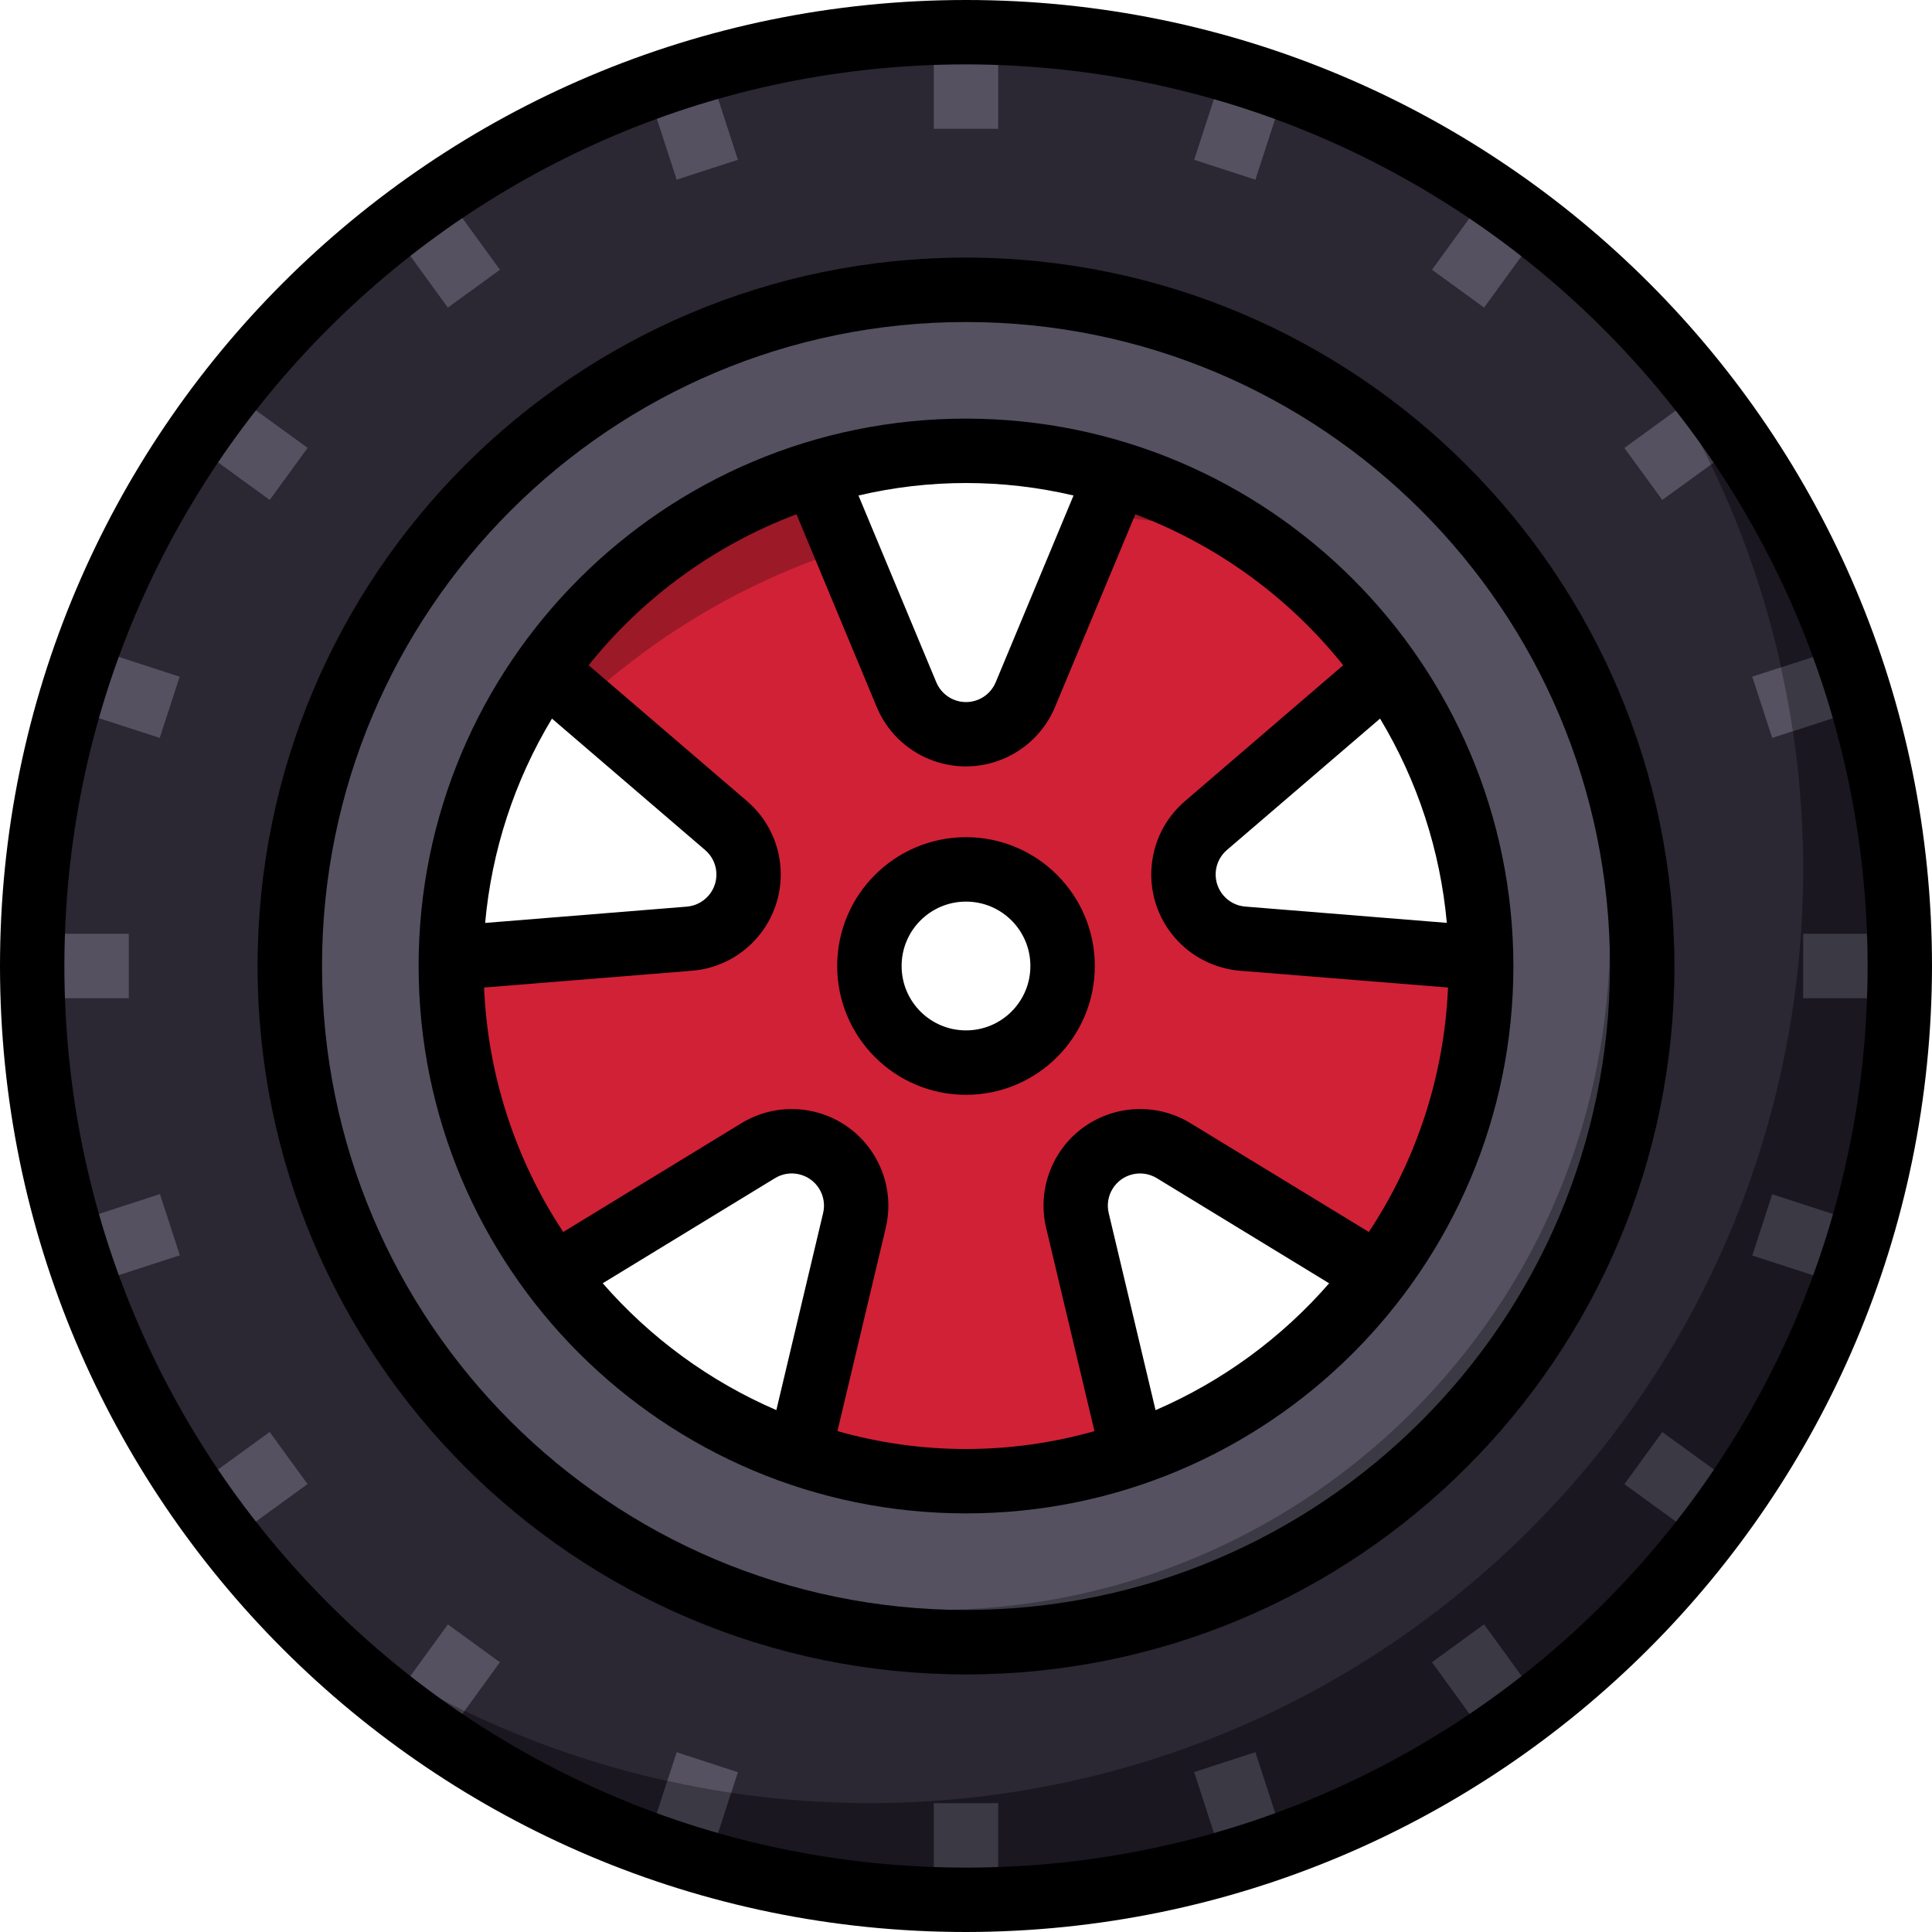
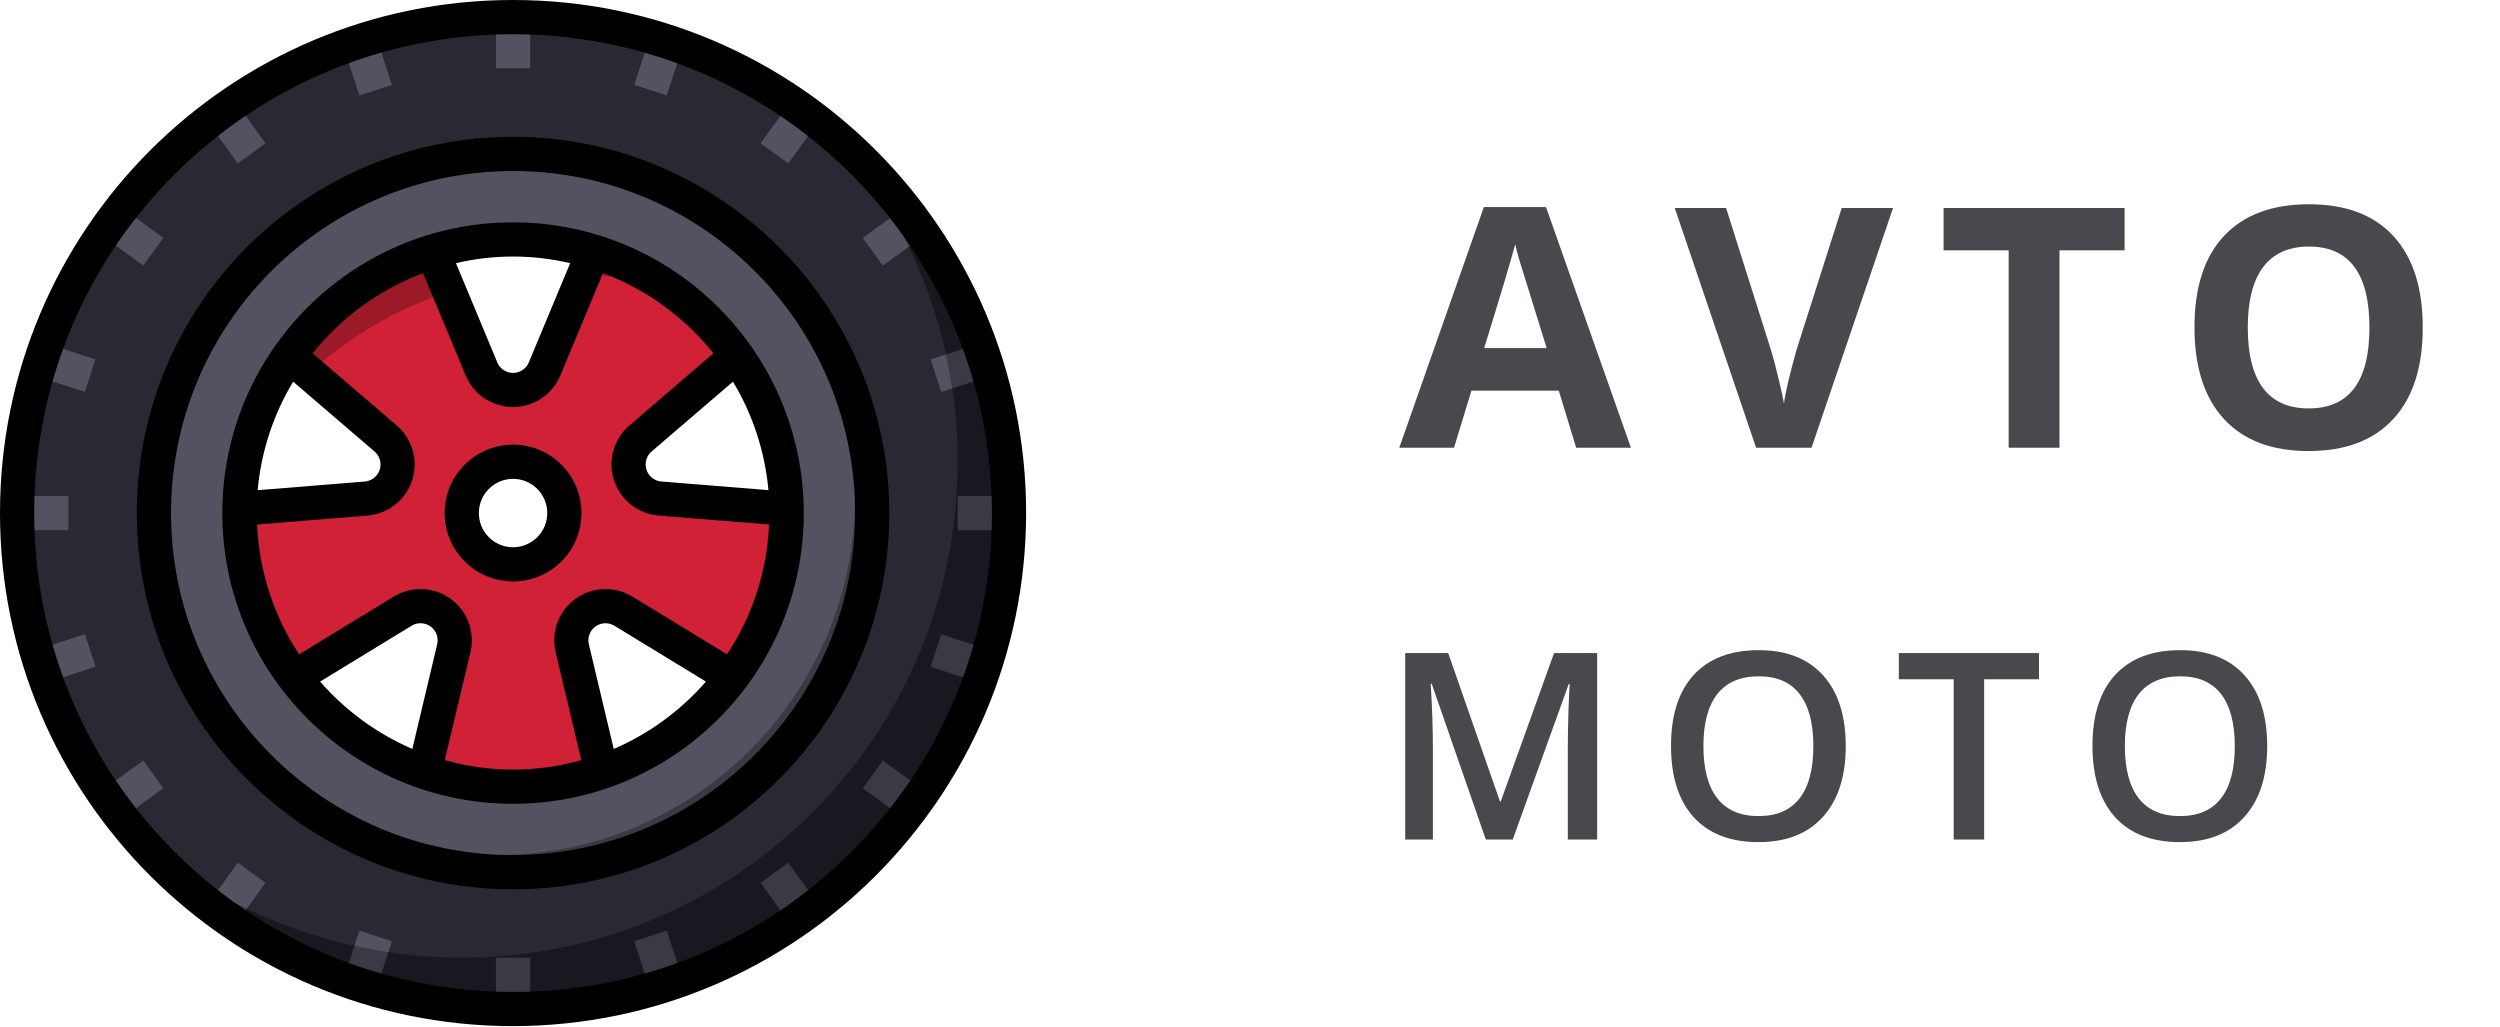
- <svg xmlns="http://www.w3.org/2000/svg" width="55" height="55" viewBox="0 0 55 55" fill="none">
+ <svg xmlns="http://www.w3.org/2000/svg" width="134" height="55" viewBox="0 0 134 55" fill="none">
+   <path d="M84.483 24L83.552 20.941H78.867L77.936 24H75L79.535 11.098H82.866L87.419 24H84.483ZM82.901 18.656C82.04 15.885 81.554 14.317 81.442 13.954C81.337 13.591 81.261 13.304 81.214 13.093C81.02 13.843 80.467 15.697 79.553 18.656H82.901ZM98.715 11.15H101.466L97.098 24H94.127L89.768 11.15H92.519L94.936 18.797C95.07 19.248 95.208 19.775 95.349 20.379C95.495 20.977 95.586 21.393 95.621 21.627C95.686 21.088 95.905 20.145 96.28 18.797L98.715 11.15ZM110.389 24H107.664V13.418H104.175V11.15H113.878V13.418H110.389V24ZM129.859 17.558C129.859 19.685 129.332 21.319 128.277 22.462C127.222 23.605 125.71 24.176 123.742 24.176C121.773 24.176 120.261 23.605 119.207 22.462C118.152 21.319 117.624 19.679 117.624 17.54C117.624 15.401 118.152 13.77 119.207 12.645C120.267 11.514 121.785 10.948 123.759 10.948C125.734 10.948 127.243 11.517 128.286 12.653C129.334 13.79 129.859 15.425 129.859 17.558ZM120.481 17.558C120.481 18.993 120.753 20.074 121.298 20.801C121.843 21.527 122.658 21.891 123.742 21.891C125.916 21.891 127.002 20.446 127.002 17.558C127.002 14.663 125.921 13.216 123.759 13.216C122.675 13.216 121.858 13.582 121.307 14.315C120.756 15.041 120.481 16.122 120.481 17.558Z" fill="#48494D" />
+   <path d="M79.64 45L76.741 36.653H76.686C76.764 37.893 76.803 39.055 76.803 40.14V45H75.319V35.006H77.623L80.398 42.956H80.439L83.297 35.006H85.607V45H84.035V40.058C84.035 39.561 84.046 38.914 84.069 38.116C84.097 37.319 84.12 36.836 84.138 36.667H84.083L81.082 45H79.64ZM98.932 39.989C98.932 41.616 98.524 42.881 97.709 43.783C96.897 44.685 95.747 45.137 94.257 45.137C92.748 45.137 91.588 44.69 90.777 43.797C89.97 42.899 89.567 41.625 89.567 39.976C89.567 38.326 89.973 37.059 90.784 36.175C91.6 35.291 92.762 34.849 94.27 34.849C95.756 34.849 96.904 35.297 97.716 36.195C98.527 37.093 98.932 38.358 98.932 39.989ZM91.303 39.989C91.303 41.22 91.552 42.154 92.049 42.792C92.545 43.425 93.281 43.742 94.257 43.742C95.227 43.742 95.959 43.428 96.451 42.799C96.948 42.17 97.196 41.233 97.196 39.989C97.196 38.763 96.95 37.834 96.458 37.2C95.97 36.567 95.241 36.25 94.27 36.25C93.29 36.25 92.55 36.567 92.049 37.2C91.552 37.834 91.303 38.763 91.303 39.989ZM106.351 45H104.717V36.407H101.778V35.006H109.29V36.407H106.351V45ZM121.522 39.989C121.522 41.616 121.114 42.881 120.298 43.783C119.487 44.685 118.336 45.137 116.846 45.137C115.337 45.137 114.177 44.69 113.366 43.797C112.56 42.899 112.156 41.625 112.156 39.976C112.156 38.326 112.562 37.059 113.373 36.175C114.189 35.291 115.351 34.849 116.859 34.849C118.345 34.849 119.494 35.297 120.305 36.195C121.116 37.093 121.522 38.358 121.522 39.989ZM113.893 39.989C113.893 41.22 114.141 42.154 114.638 42.792C115.134 43.425 115.87 43.742 116.846 43.742C117.816 43.742 118.548 43.428 119.04 42.799C119.537 42.17 119.785 41.233 119.785 39.989C119.785 38.763 119.539 37.834 119.047 37.2C118.559 36.567 117.83 36.25 116.859 36.25C115.88 36.25 115.139 36.567 114.638 37.2C114.141 37.834 113.893 38.763 113.893 39.989Z" fill="#48494D" />
  <path d="M42.155 27.269L35.371 26.719C34.362 26.637 33.609 25.754 33.691 24.744C33.73 24.262 33.958 23.815 34.325 23.5L39.49 19.069C37.619 16.407 34.918 14.441 31.811 13.478L29.19 19.766C28.8 20.701 27.727 21.142 26.792 20.753C26.346 20.566 25.991 20.212 25.806 19.766L23.192 13.483C20.084 14.447 17.384 16.413 15.513 19.075L20.677 23.505C21.446 24.164 21.535 25.321 20.876 26.09C20.561 26.458 20.113 26.685 19.631 26.725L12.848 27.275C12.848 27.352 12.836 27.428 12.836 27.506C12.834 30.682 13.871 33.772 15.788 36.306L21.591 32.765C22.456 32.238 23.584 32.511 24.111 33.376C24.363 33.789 24.441 34.285 24.329 34.755L22.754 41.374C25.83 42.442 29.176 42.442 32.251 41.374L30.676 34.755C30.441 33.771 31.049 32.782 32.035 32.547C32.505 32.435 33.001 32.513 33.414 32.765L39.215 36.3C41.132 33.766 42.168 30.676 42.166 27.5C42.167 27.422 42.157 27.347 42.155 27.269ZM27.5 30.25C25.981 30.25 24.75 29.019 24.75 27.5C24.75 25.981 25.981 24.75 27.5 24.75C29.019 24.75 30.25 25.981 30.25 27.5C30.25 29.019 29.019 30.25 27.5 30.25Z" fill="#D12136" />
  <path d="M27.5 0.917C12.819 0.917 0.917 12.819 0.917 27.5C0.917 42.181 12.819 54.083 27.5 54.083C42.181 54.083 54.083 42.181 54.083 27.5C54.083 12.819 42.181 0.917 27.5 0.917ZM27.5 42.167C19.399 42.167 12.833 35.601 12.833 27.5C12.833 19.399 19.399 12.833 27.5 12.833C35.601 12.833 42.167 19.399 42.167 27.5C42.167 35.601 35.601 42.167 27.5 42.167Z" fill="#2B2733" />
  <path d="M44.867 7.383C54.462 18.49 53.237 35.272 42.13 44.867C32.151 53.487 17.362 53.487 7.383 44.867C16.973 55.979 33.755 57.213 44.867 47.622C55.979 38.031 57.213 21.249 47.622 10.137C46.772 9.153 45.852 8.232 44.867 7.383Z" fill="#1A1721" />
  <path d="M19.263 5.115L21.007 4.549L20.157 1.933L18.414 2.5L19.263 5.115Z" fill="#555160" />
  <path d="M34.844 53.063L36.588 52.496L35.739 49.88L33.995 50.447L34.844 53.063Z" fill="#3B3944" />
  <path d="M28.417 0.917H26.583V3.667H28.417V0.917Z" fill="#555160" />
  <path d="M28.417 51.333H26.583V54.083H28.417V51.333Z" fill="#3B3944" />
  <path d="M12.75 8.757L14.233 7.68L12.616 5.455L11.133 6.533L12.75 8.757Z" fill="#555160" />
  <path d="M42.382 49.544L43.865 48.467L42.248 46.242L40.765 47.32L42.382 49.544Z" fill="#3B3944" />
  <path d="M7.679 14.233L8.757 12.75L6.532 11.134L5.455 12.617L7.679 14.233Z" fill="#555160" />
  <path d="M48.468 43.867L49.546 42.384L47.322 40.767L46.244 42.25L48.468 43.867Z" fill="#3B3944" />
  <path d="M4.548 21.007L5.115 19.264L2.499 18.414L1.933 20.158L4.548 21.007Z" fill="#555160" />
  <path d="M52.5 36.592L53.066 34.848L50.451 33.998L49.884 35.742L52.5 36.592Z" fill="#3B3944" />
  <path d="M3.667 26.583H0.917V28.417H3.667V26.583Z" fill="#555160" />
  <path d="M54.083 26.583H51.333V28.417H54.083V26.583Z" fill="#3B3944" />
  <path d="M2.505 36.586L5.12 35.736L4.553 33.993L1.938 34.843L2.505 36.586Z" fill="#555160" />
  <path d="M6.53 43.865L8.755 42.248L7.677 40.765L5.452 42.382L6.53 43.865Z" fill="#555160" />
  <path d="M42.249 8.757L43.866 6.532L42.382 5.455L40.766 7.679L42.249 8.757Z" fill="#555160" />
  <path d="M35.739 5.116L36.589 2.501L34.846 1.934L33.996 4.549L35.739 5.116Z" fill="#555160" />
  <path d="M53.066 20.157L52.498 18.416L50.702 19C50.835 19.599 50.95 20.204 51.042 20.818L53.066 20.157Z" fill="#3B3944" />
  <path d="M49.545 12.616L48.468 11.133L47.843 11.591C48.148 12.126 48.442 12.668 48.711 13.227L49.545 12.616Z" fill="#3B3944" />
  <path d="M11.133 48.468L12.616 49.545L13.223 48.711C12.665 48.442 12.123 48.148 11.588 47.843L11.133 48.468Z" fill="#3B3944" />
  <path d="M18.413 52.498L20.155 53.066L20.812 51.042C20.199 50.95 19.594 50.835 18.994 50.702L18.413 52.498Z" fill="#3B3944" />
  <path d="M50.451 21.007L51.042 20.815C50.95 20.201 50.835 19.596 50.702 18.997L49.883 19.263L50.451 21.007Z" fill="#555160" />
  <path d="M47.321 14.233L48.711 13.225C48.442 12.666 48.148 12.125 47.843 11.589L46.243 12.752L47.321 14.233Z" fill="#555160" />
  <path d="M12.75 46.243L11.588 47.843C12.122 48.148 12.665 48.442 13.223 48.711L14.231 47.321L12.75 46.243Z" fill="#555160" />
  <path d="M19.263 49.883L18.997 50.702C19.596 50.835 20.201 50.95 20.815 51.042L21.007 50.451L19.263 49.883Z" fill="#555160" />
  <path d="M27.5 8.25C16.869 8.25 8.25 16.869 8.25 27.5C8.25 38.132 16.869 46.75 27.5 46.75C38.132 46.75 46.75 38.132 46.75 27.5C46.75 16.869 38.132 8.25 27.5 8.25ZM27.5 42.167C19.399 42.167 12.833 35.601 12.833 27.5C12.833 19.399 19.399 12.833 27.5 12.833C35.601 12.833 42.167 19.399 42.167 27.5C42.167 35.601 35.601 42.167 27.5 42.167Z" fill="#555160" />
  <path d="M40.631 13.451C47.894 21.199 47.502 33.368 39.754 40.631C32.358 47.565 20.849 47.565 13.452 40.631C20.694 48.4 32.862 48.827 40.632 41.586C48.402 34.344 48.828 22.175 41.587 14.405C41.279 14.076 40.96 13.758 40.631 13.451Z" fill="#3B3944" />
  <path d="M35.842 15.458C34.607 14.596 33.247 13.93 31.808 13.483L31.303 14.694C32.84 14.775 34.363 15.031 35.842 15.458Z" fill="#9C1928" />
  <path d="M24.083 15.631L23.192 13.483C20.084 14.447 17.384 16.413 15.513 19.075L16.592 20.001C18.742 18.017 21.298 16.526 24.083 15.631Z" fill="#9C1928" />
  <path d="M27.5 7.333C16.363 7.333 7.333 16.363 7.333 27.5C7.333 38.638 16.363 47.667 27.5 47.667C38.638 47.667 47.667 38.638 47.667 27.5C47.654 16.367 38.633 7.346 27.5 7.333ZM27.5 45.833C17.375 45.833 9.167 37.626 9.167 27.5C9.167 17.375 17.375 9.167 27.5 9.167C37.626 9.167 45.833 17.375 45.833 27.5C45.821 37.62 37.62 45.821 27.5 45.833Z" fill="black" />
  <path d="M27.5 11.917C18.893 11.917 11.917 18.893 11.917 27.5C11.917 36.107 18.893 43.083 27.5 43.083C36.106 43.083 43.083 36.106 43.083 27.5C43.074 18.897 36.103 11.926 27.5 11.917ZM41.188 26.272L35.447 25.808C34.943 25.766 34.568 25.322 34.61 24.818C34.63 24.579 34.743 24.357 34.925 24.2L39.287 20.457C40.353 22.226 41.002 24.215 41.188 26.272ZM30.561 14.106L28.346 19.422C28.151 19.89 27.614 20.111 27.147 19.916C26.924 19.823 26.746 19.645 26.654 19.422L24.439 14.106C26.452 13.632 28.548 13.632 30.561 14.106ZM15.711 20.455L20.075 24.2C20.459 24.529 20.504 25.108 20.174 25.492C20.016 25.676 19.793 25.79 19.552 25.81L13.811 26.274C13.997 24.215 14.646 22.226 15.714 20.456H15.711V20.455ZM17.156 36.533L22.062 33.54C22.494 33.276 23.059 33.413 23.323 33.844C23.449 34.05 23.489 34.299 23.432 34.535L22.101 40.143C20.204 39.324 18.516 38.09 17.159 36.533H17.156V36.533ZM23.84 40.741L25.215 34.959C25.566 33.481 24.653 31.999 23.175 31.647C22.469 31.479 21.726 31.597 21.107 31.975L16.034 35.072C14.665 33 13.886 30.595 13.781 28.113L19.701 27.635C21.214 27.511 22.341 26.183 22.217 24.669C22.158 23.948 21.817 23.279 21.267 22.807L16.757 18.938C18.307 17 20.351 15.515 22.674 14.64L24.958 20.125C25.542 21.527 27.152 22.19 28.554 21.606C29.224 21.327 29.757 20.795 30.035 20.125L32.321 14.64C34.644 15.515 36.688 17 38.238 18.938L33.733 22.807C32.581 23.796 32.448 25.532 33.437 26.684C33.909 27.234 34.58 27.576 35.302 27.635L41.222 28.113C41.117 30.595 40.338 33 38.968 35.072L33.889 31.974C32.593 31.183 30.9 31.593 30.109 32.889C29.731 33.509 29.613 34.252 29.782 34.959L31.157 40.741C28.765 41.42 26.233 41.42 23.842 40.741H23.84ZM32.896 40.143L31.563 34.535C31.445 34.042 31.75 33.548 32.242 33.431C32.477 33.375 32.725 33.414 32.932 33.54L37.838 36.533C36.482 38.09 34.795 39.324 32.899 40.143H32.896V40.143Z" fill="black" />
  <path d="M31.167 27.5C31.167 25.475 29.525 23.833 27.5 23.833C25.475 23.833 23.833 25.475 23.833 27.5C23.833 29.525 25.475 31.167 27.5 31.167C29.525 31.167 31.167 29.525 31.167 27.5ZM27.5 29.333C26.487 29.333 25.667 28.513 25.667 27.5C25.667 26.487 26.487 25.667 27.5 25.667C28.513 25.667 29.333 26.487 29.333 27.5C29.333 28.513 28.513 29.333 27.5 29.333Z" fill="black" />
  <path d="M27.5 55C12.312 55 0 42.688 0 27.5C0 12.312 12.312 0 27.5 0C42.688 0 55 12.312 55 27.5C54.983 42.681 42.681 54.983 27.5 55ZM27.5 1.833C13.325 1.833 1.833 13.325 1.833 27.5C1.833 41.675 13.325 53.167 27.5 53.167C41.675 53.167 53.167 41.675 53.167 27.5C53.15 13.331 41.669 1.85 27.5 1.833Z" fill="black" />
</svg>
